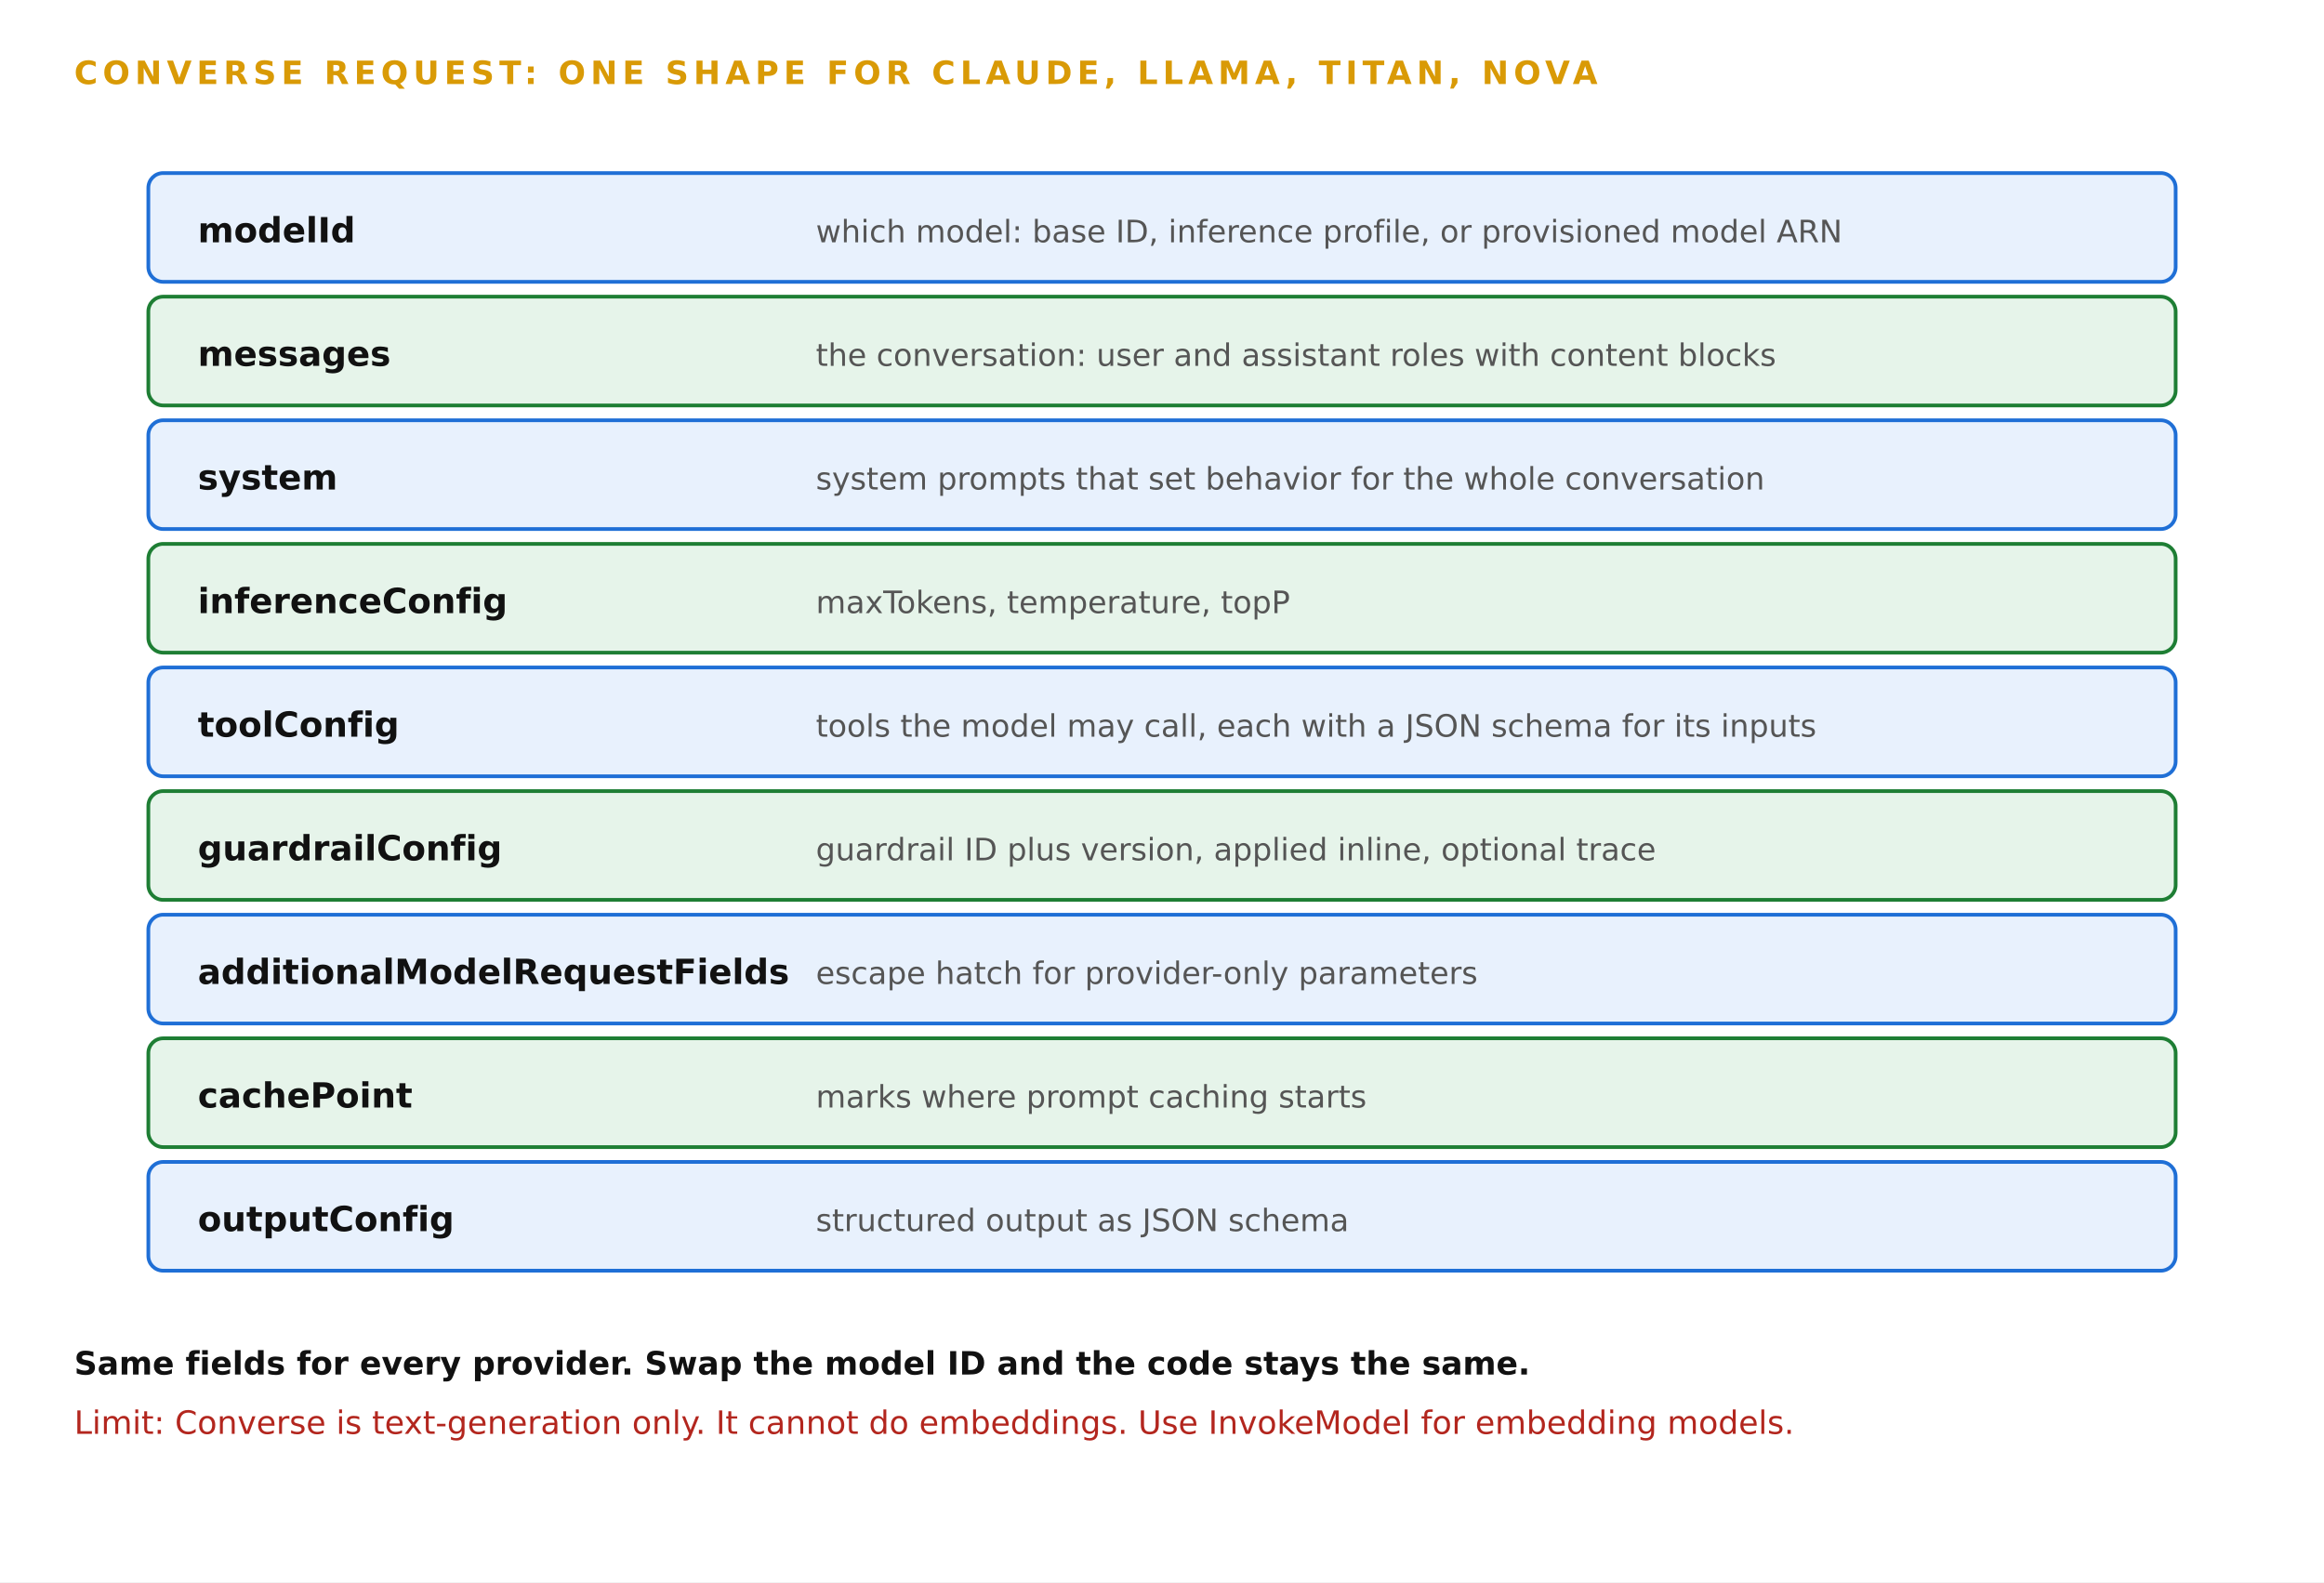
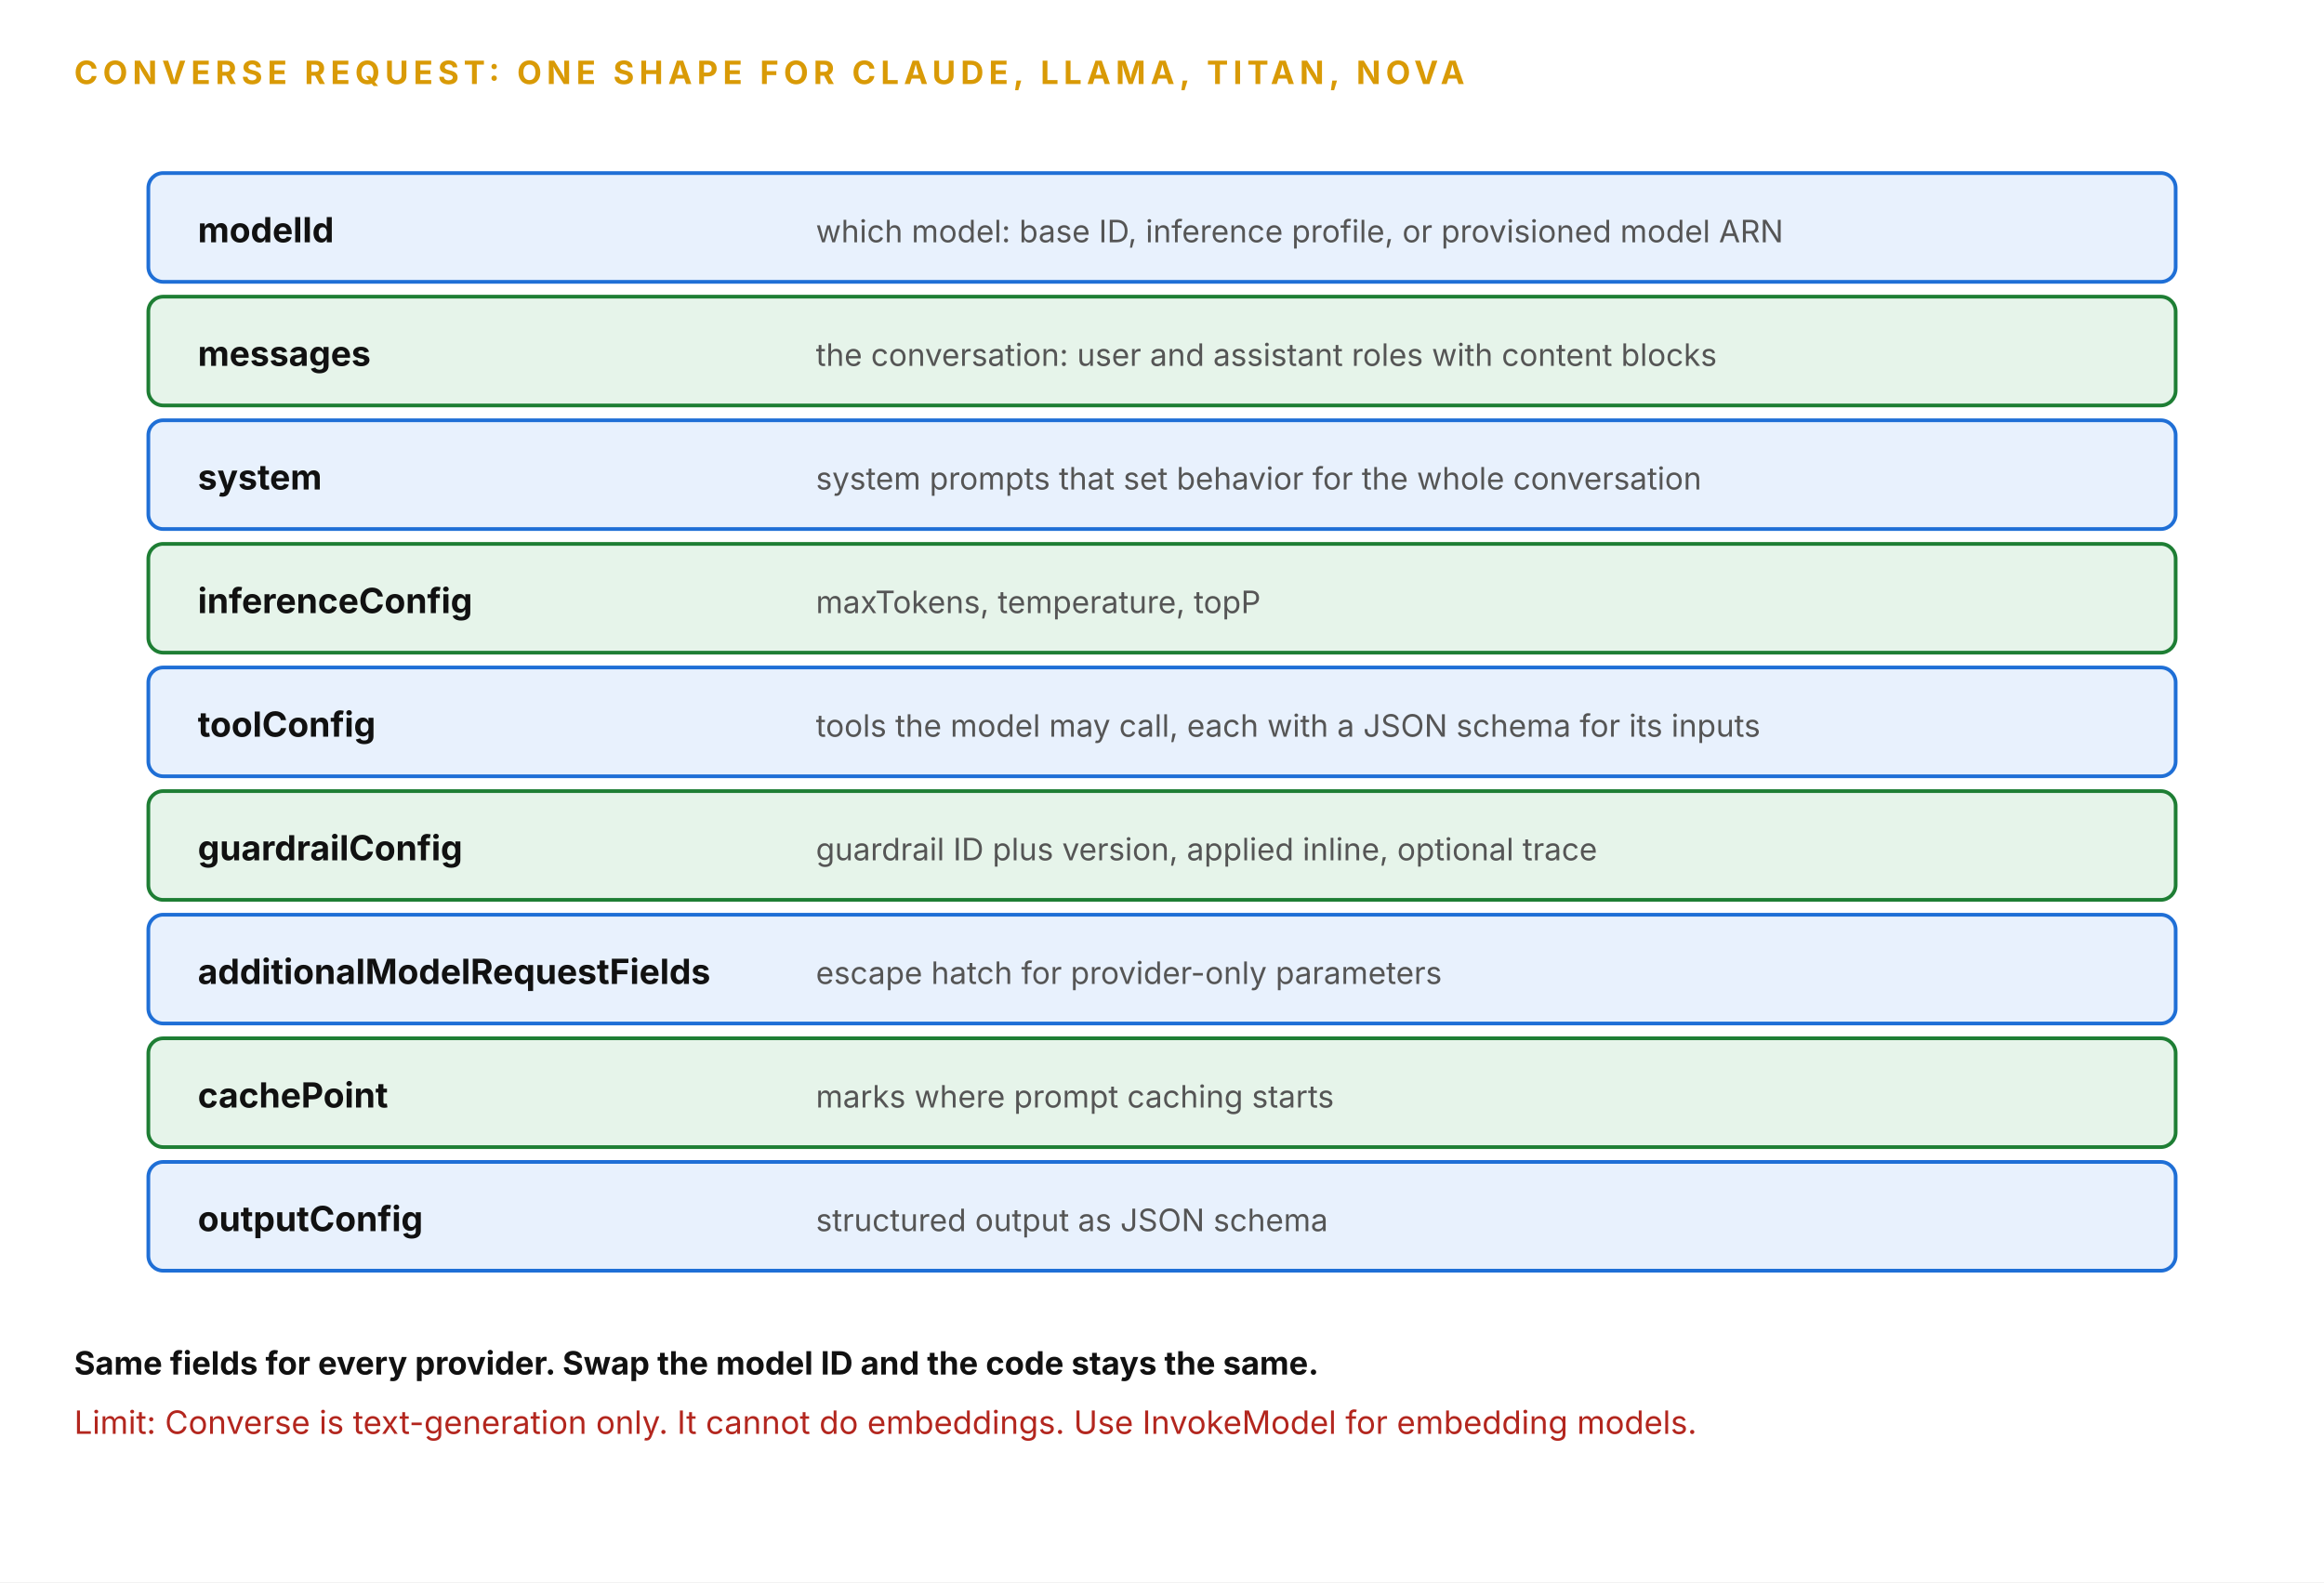
- <svg xmlns="http://www.w3.org/2000/svg" width="100%" viewBox="0 0 940 640" role="img" style="background:#ffffff;font-family:DejaVu Sans,Verdana,sans-serif" aria-label="Converse request anatomy: one shape for every model">
+ <svg xmlns="http://www.w3.org/2000/svg" width="100%" viewBox="0 0 940 640" role="img" style="background:#ffffff;font-family:'Anthropic Sans',Inter,'Source Sans 3','IBM Plex Sans',sans-serif" aria-label="Converse request anatomy: one shape for every model">
  <defs>
    <marker id="aip-convan-ah" viewBox="0 0 10 10" refX="8" refY="5" markerWidth="7" markerHeight="7" orient="auto-start-reverse">
      <path d="M0,0 L10,5 L0,10 z" fill="#666666" />
    </marker>
  </defs>
  <rect x="0" y="0" width="940" height="640" fill="#ffffff" />
  <text x="30" y="34" font-size="13" font-weight="bold" fill="#d99a06" letter-spacing="2">CONVERSE REQUEST: ONE SHAPE FOR CLAUDE, LLAMA, TITAN, NOVA</text>
  <rect x="60" y="70" width="820" height="44" rx="6" fill="#e8f1fd" stroke="#1f6fd6" stroke-width="1.5" />
  <text x="80" y="98" font-size="14" fill="#111111" font-weight="bold">modelId</text>
  <text x="330" y="98" font-size="12.5" fill="#555555">which model: base ID, inference profile, or provisioned model ARN</text>
  <rect x="60" y="120" width="820" height="44" rx="6" fill="#e6f4ea" stroke="#1e7e34" stroke-width="1.5" />
  <text x="80" y="148" font-size="14" fill="#111111" font-weight="bold">messages</text>
  <text x="330" y="148" font-size="12.5" fill="#555555">the conversation: user and assistant roles with content blocks</text>
  <rect x="60" y="170" width="820" height="44" rx="6" fill="#e8f1fd" stroke="#1f6fd6" stroke-width="1.5" />
  <text x="80" y="198" font-size="14" fill="#111111" font-weight="bold">system</text>
  <text x="330" y="198" font-size="12.5" fill="#555555">system prompts that set behavior for the whole conversation</text>
  <rect x="60" y="220" width="820" height="44" rx="6" fill="#e6f4ea" stroke="#1e7e34" stroke-width="1.5" />
  <text x="80" y="248" font-size="14" fill="#111111" font-weight="bold">inferenceConfig</text>
  <text x="330" y="248" font-size="12.5" fill="#555555">maxTokens, temperature, topP</text>
  <rect x="60" y="270" width="820" height="44" rx="6" fill="#e8f1fd" stroke="#1f6fd6" stroke-width="1.5" />
  <text x="80" y="298" font-size="14" fill="#111111" font-weight="bold">toolConfig</text>
  <text x="330" y="298" font-size="12.5" fill="#555555">tools the model may call, each with a JSON schema for its inputs</text>
  <rect x="60" y="320" width="820" height="44" rx="6" fill="#e6f4ea" stroke="#1e7e34" stroke-width="1.5" />
  <text x="80" y="348" font-size="14" fill="#111111" font-weight="bold">guardrailConfig</text>
  <text x="330" y="348" font-size="12.5" fill="#555555">guardrail ID plus version, applied inline, optional trace</text>
  <rect x="60" y="370" width="820" height="44" rx="6" fill="#e8f1fd" stroke="#1f6fd6" stroke-width="1.5" />
  <text x="80" y="398" font-size="14" fill="#111111" font-weight="bold">additionalModelRequestFields</text>
  <text x="330" y="398" font-size="12.5" fill="#555555">escape hatch for provider-only parameters</text>
  <rect x="60" y="420" width="820" height="44" rx="6" fill="#e6f4ea" stroke="#1e7e34" stroke-width="1.5" />
  <text x="80" y="448" font-size="14" fill="#111111" font-weight="bold">cachePoint</text>
  <text x="330" y="448" font-size="12.5" fill="#555555">marks where prompt caching starts</text>
  <rect x="60" y="470" width="820" height="44" rx="6" fill="#e8f1fd" stroke="#1f6fd6" stroke-width="1.5" />
  <text x="80" y="498" font-size="14" fill="#111111" font-weight="bold">outputConfig</text>
  <text x="330" y="498" font-size="12.5" fill="#555555">structured output as JSON schema</text>
  <text x="30" y="556" font-size="13" fill="#111111" font-weight="bold">Same fields for every provider. Swap the model ID and the code stays the same.</text>
  <text x="30" y="580" font-size="13" fill="#b3261e">Limit: Converse is text-generation only. It cannot do embeddings. Use InvokeModel for embedding models.</text>
</svg>
